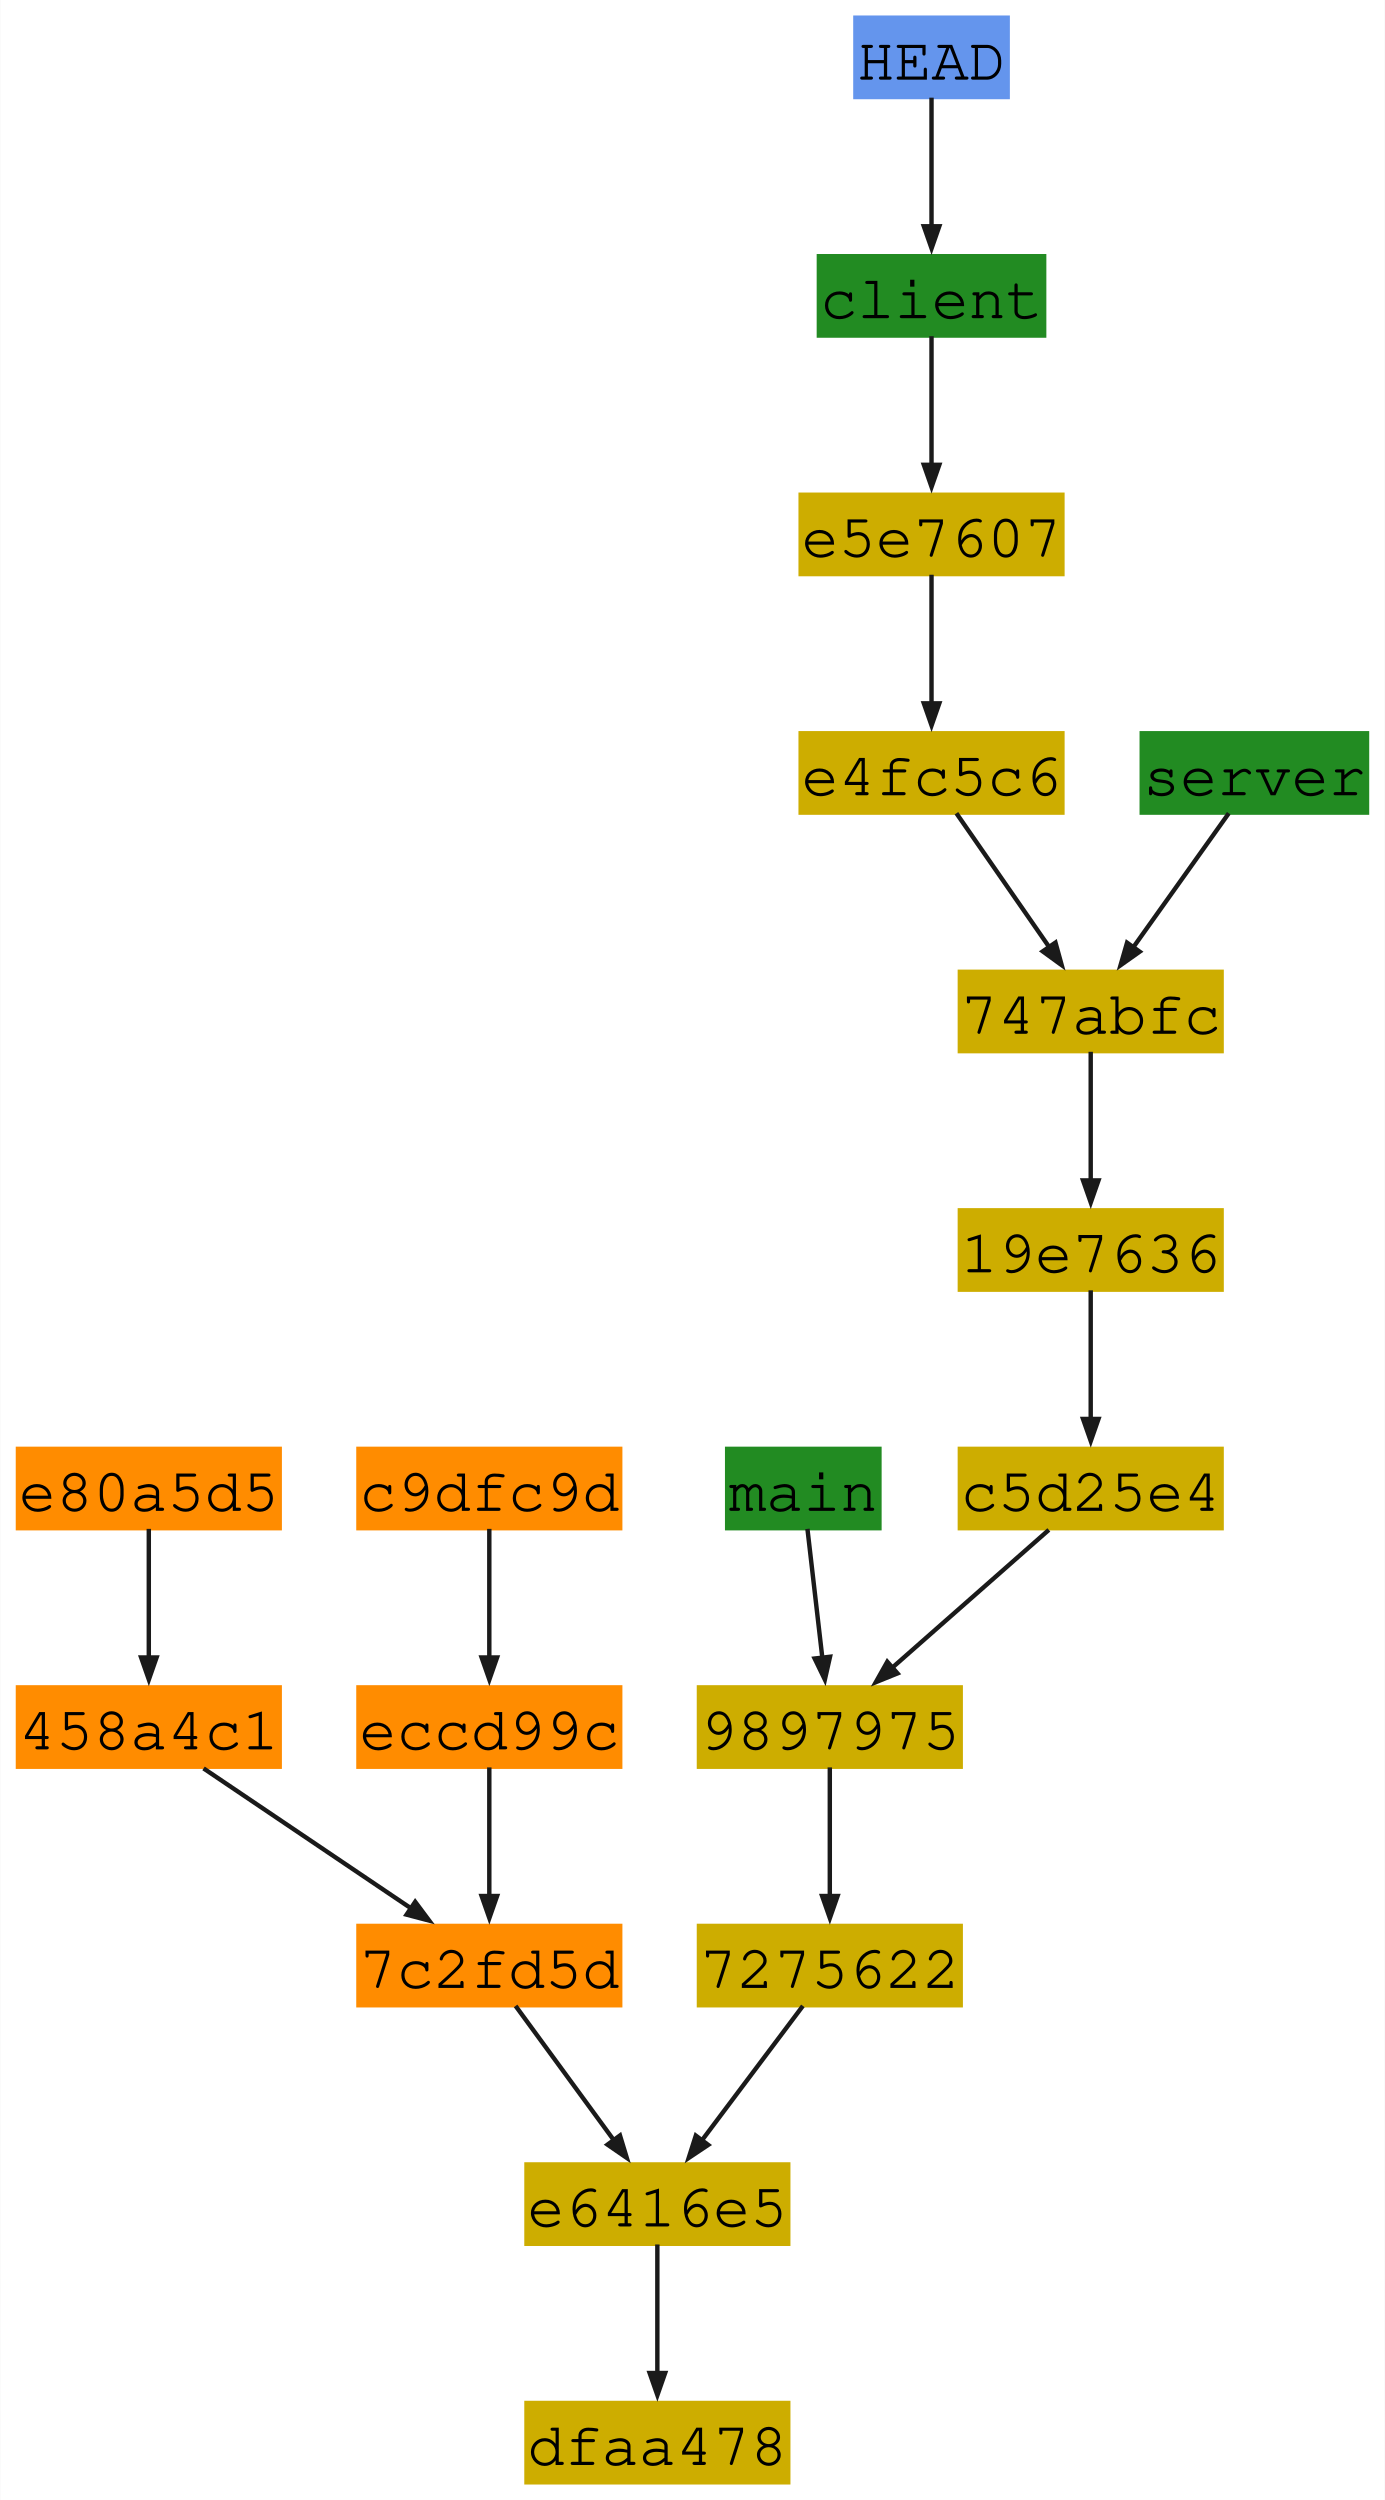
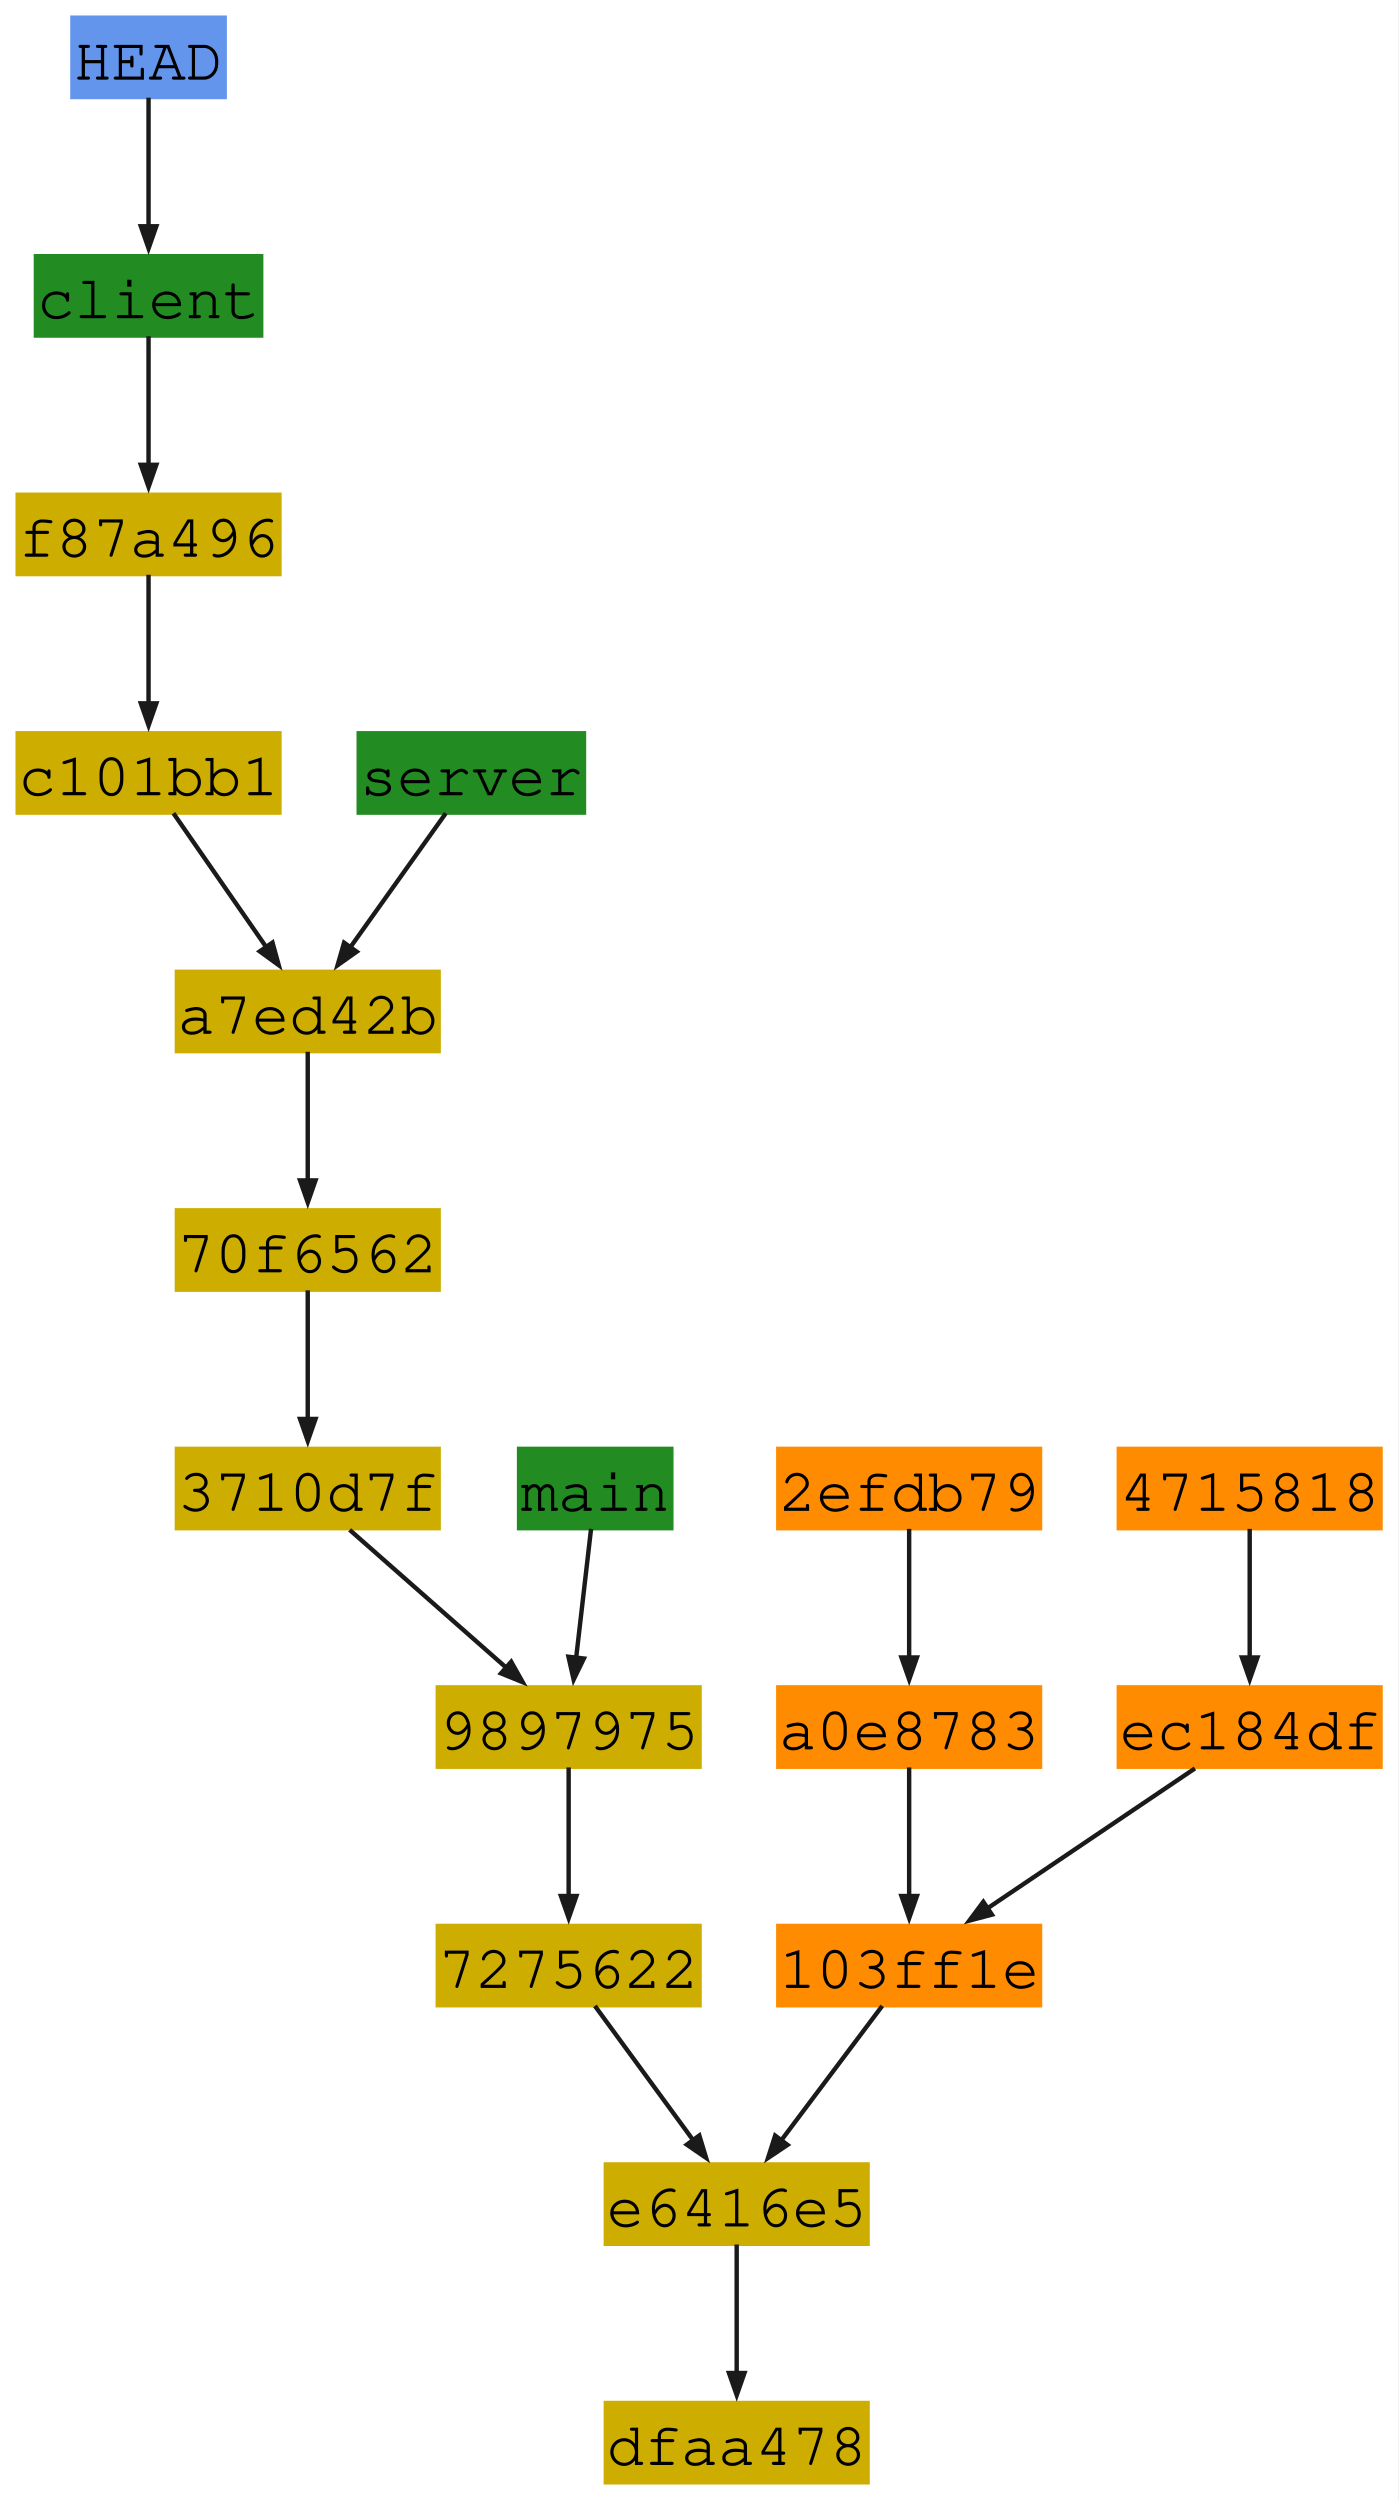
- <svg xmlns="http://www.w3.org/2000/svg" xmlns:xlink="http://www.w3.org/1999/xlink" width="313pt" height="565pt" viewBox="0.00 0.00 313.07 565.34">
+ <svg xmlns="http://www.w3.org/2000/svg" xmlns:xlink="http://www.w3.org/1999/xlink" width="316pt" height="565pt" viewBox="0.00 0.00 316.19 565.34">
  <g id="graph0" class="graph" transform="scale(1 1) rotate(0) translate(4 561.34)">
-     <polygon fill="white" stroke="none" points="-4,4 -4,-561.34 309.07,-561.34 309.07,4 -4,4" />
+     <polygon fill="white" stroke="none" points="-4,4 -4,-561.34 312.19,-561.34 312.19,4 -4,4" />
    <g id="node1" class="node">
      <g id="a_node1">
-         <a xlink:title="author: First Last &lt;first.last@mail.com&gt;&#10;Wed Jan 01 14:00:00 2025 +0100&#10;committer: Nom Prenom &lt;nom.prenom@mail.com&gt;&#10;Wed Jan 01 18:00:00 2025 +0100&#10;&#10;C4">
-           <polygon fill="#cdad00" stroke="#cdad00" points="272.19,-287.64 213,-287.64 213,-269.7 272.19,-269.7 272.19,-287.64" />
-           <text text-anchor="middle" x="242.59" y="-273.62" font-family="Courier,monospace" font-size="14.00">19e7636</text>
-         </a>
-       </g>
-     </g>
-     <g id="node8" class="node">
-       <g id="a_node8">
-         <a xlink:title="author: First Last &lt;first.last@mail.com&gt;&#10;Wed Jan 01 11:00:00 2025 +0100&#10;committer: Nom Prenom &lt;nom.prenom@mail.com&gt;&#10;Wed Jan 01 18:00:00 2025 +0100&#10;&#10;C3">
-           <polygon fill="#cdad00" stroke="#cdad00" points="272.19,-233.7 213,-233.7 213,-215.76 272.19,-215.76 272.19,-233.7" />
-           <text text-anchor="middle" x="242.59" y="-219.68" font-family="Courier,monospace" font-size="14.00">c5d25e4</text>
-         </a>
-       </g>
-     </g>
-     <g id="edge1" class="edge">
-       <path fill="none" stroke="#1a1a1a" d="M242.59,-269.55C242.59,-261.75 242.59,-249.77 242.59,-240.31" />
-       <polygon fill="#1a1a1a" stroke="#1a1a1a" points="244.35,-240.47 242.6,-235.47 240.85,-240.47 244.35,-240.47" />
-     </g>
-     <g id="node2" class="node">
-       <g id="a_node2">
-         <a xlink:title="author: First Last &lt;first.last@mail.com&gt;&#10;Wed Jan 01 12:00:00 2025 +0100&#10;committer: Nom Prenom &lt;nom.prenom@mail.com&gt;&#10;Wed Jan 01 12:00:00 2025 +0100&#10;&#10;C8">
-           <polygon fill="darkorange" stroke="darkorange" points="59.19,-179.76 0,-179.76 0,-161.82 59.19,-161.82 59.19,-179.76" />
-           <text text-anchor="middle" x="29.59" y="-165.74" font-family="Courier,monospace" font-size="14.00">458a4c1</text>
-         </a>
-       </g>
-     </g>
-     <g id="node5" class="node">
-       <g id="a_node5">
-         <a xlink:title="author: First Last &lt;first.last@mail.com&gt;&#10;Wed Jan 01 11:00:00 2025 +0100&#10;committer: Nom Prenom &lt;nom.prenom@mail.com&gt;&#10;Wed Jan 01 11:00:00 2025 +0100&#10;&#10;C3">
-           <polygon fill="darkorange" stroke="darkorange" points="136.19,-125.82 77,-125.82 77,-107.88 136.19,-107.88 136.19,-125.82" />
-           <text text-anchor="middle" x="106.59" y="-111.8" font-family="Courier,monospace" font-size="14.00">7c2fd5d</text>
-         </a>
-       </g>
-     </g>
-     <g id="edge2" class="edge">
-       <path fill="none" stroke="#1a1a1a" d="M41.97,-161.44C54.65,-152.89 74.5,-139.5 88.86,-129.81" />
-       <polygon fill="#1a1a1a" stroke="#1a1a1a" points="89.83,-131.27 93,-127.02 87.88,-128.37 89.83,-131.27" />
-     </g>
-     <g id="node3" class="node">
-       <g id="a_node3">
-         <a xlink:title="author: First Last &lt;first.last@mail.com&gt;&#10;Wed Jan 01 16:00:00 2025 +0100&#10;committer: Nom Prenom &lt;nom.prenom@mail.com&gt;&#10;Wed Jan 01 16:00:00 2025 +0100&#10;&#10;C5">
-           <polygon fill="#cdad00" stroke="#cdad00" points="213.19,-125.82 154,-125.82 154,-107.88 213.19,-107.88 213.19,-125.82" />
-           <text text-anchor="middle" x="183.59" y="-111.8" font-family="Courier,monospace" font-size="14.00">7275622</text>
+         <a xlink:title="author: Elena Coder &lt;elena.coder@mail.com&gt;&#10;Wed Jan 01 11:00:00 2025 +0100&#10;committer: Elena Coder &lt;elena.coder@mail.com&gt;&#10;Wed Jan 01 11:00:00 2025 +0100&#10;&#10;C3">
+           <polygon fill="darkorange" stroke="darkorange" points="231.19,-125.82 172,-125.82 172,-107.88 231.19,-107.88 231.19,-125.82" />
+           <text text-anchor="middle" x="201.59" y="-111.8" font-family="Courier,monospace" font-size="14.00">103ff1e</text>
        </a>
      </g>
    </g>
    <g id="node14" class="node">
      <g id="a_node14">
        <a xlink:title="author: First Last &lt;first.last@mail.com&gt;&#10;Wed Jan 01 10:00:00 2025 +0100&#10;committer: Nom Prenom &lt;nom.prenom@mail.com&gt;&#10;Wed Jan 01 10:00:00 2025 +0100&#10;&#10;C2">
-           <polygon fill="#cdad00" stroke="#cdad00" points="174.19,-71.88 115,-71.88 115,-53.94 174.19,-53.94 174.19,-71.88" />
-           <text text-anchor="middle" x="144.59" y="-57.86" font-family="Courier,monospace" font-size="14.00">e6416e5</text>
+           <polygon fill="#cdad00" stroke="#cdad00" points="192.19,-71.88 133,-71.88 133,-53.94 192.19,-53.94 192.19,-71.88" />
+           <text text-anchor="middle" x="162.59" y="-57.86" font-family="Courier,monospace" font-size="14.00">e6416e5</text>
+         </a>
+       </g>
+     </g>
+     <g id="edge1" class="edge">
+       <path fill="none" stroke="#1a1a1a" d="M195.5,-107.73C189.36,-99.55 179.77,-86.78 172.52,-77.13" />
+       <polygon fill="#1a1a1a" stroke="#1a1a1a" points="174.09,-76.3 169.68,-73.35 171.29,-78.4 174.09,-76.3" />
+     </g>
+     <g id="node2" class="node">
+       <g id="a_node2">
+         <a xlink:title="author: Marina Coder &lt;marina.coder@mail.com&gt;&#10;Wed Jan 01 13:00:00 2025 +0100&#10;committer: Marina Coder &lt;marina.coder@mail.com&gt;&#10;Wed Jan 01 13:00:00 2025 +0100&#10;&#10;C9">
+           <polygon fill="darkorange" stroke="darkorange" points="231.19,-233.7 172,-233.7 172,-215.76 231.19,-215.76 231.19,-233.7" />
+           <text text-anchor="middle" x="201.59" y="-219.68" font-family="Courier,monospace" font-size="14.00">2efdb79</text>
+         </a>
+       </g>
+     </g>
+     <g id="node9" class="node">
+       <g id="a_node9">
+         <a xlink:title="author: Marina Coder &lt;marina.coder@mail.com&gt;&#10;Wed Jan 01 12:00:00 2025 +0100&#10;committer: Marina Coder &lt;marina.coder@mail.com&gt;&#10;Wed Jan 01 12:00:00 2025 +0100&#10;&#10;C8">
+           <polygon fill="darkorange" stroke="darkorange" points="231.19,-179.76 172,-179.76 172,-161.82 231.19,-161.82 231.19,-179.76" />
+           <text text-anchor="middle" x="201.59" y="-165.74" font-family="Courier,monospace" font-size="14.00">a0e8783</text>
+         </a>
+       </g>
+     </g>
+     <g id="edge2" class="edge">
+       <path fill="none" stroke="#1a1a1a" d="M201.59,-215.61C201.59,-207.81 201.59,-195.83 201.59,-186.37" />
+       <polygon fill="#1a1a1a" stroke="#1a1a1a" points="203.35,-186.53 201.6,-181.53 199.85,-186.53 203.35,-186.53" />
+     </g>
+     <g id="node3" class="node">
+       <g id="a_node3">
+         <a xlink:title="author: Elena Coder &lt;elena.coder@mail.com&gt;&#10;Wed Jan 01 11:00:00 2025 +0100&#10;committer: Nom Prenom &lt;nom.prenom@mail.com&gt;&#10;Wed Jan 01 18:00:00 2025 +0100&#10;&#10;C3">
+           <polygon fill="#cdad00" stroke="#cdad00" points="95.19,-233.7 36,-233.7 36,-215.76 95.19,-215.76 95.19,-233.7" />
+           <text text-anchor="middle" x="65.59" y="-219.68" font-family="Courier,monospace" font-size="14.00">3710d7f</text>
+         </a>
+       </g>
+     </g>
+     <g id="node7" class="node">
+       <g id="a_node7">
+         <a xlink:title="author: First Last &lt;first.last@mail.com&gt;&#10;Wed Jan 01 17:00:00 2025 +0100&#10;committer: Nom Prenom &lt;nom.prenom@mail.com&gt;&#10;Wed Jan 01 17:00:00 2025 +0100&#10;&#10;C6">
+           <polygon fill="#cdad00" stroke="#cdad00" points="154.19,-179.76 95,-179.76 95,-161.82 154.19,-161.82 154.19,-179.76" />
+           <text text-anchor="middle" x="124.59" y="-165.74" font-family="Courier,monospace" font-size="14.00">9897975</text>
        </a>
      </g>
    </g>
    <g id="edge3" class="edge">
-       <path fill="none" stroke="#1a1a1a" d="M177.5,-107.73C171.36,-99.55 161.77,-86.78 154.52,-77.13" />
-       <polygon fill="#1a1a1a" stroke="#1a1a1a" points="156.09,-76.3 151.68,-73.35 153.29,-78.4 156.09,-76.3" />
+       <path fill="none" stroke="#1a1a1a" d="M75.07,-215.38C84.68,-206.93 99.64,-193.76 110.61,-184.1" />
+       <polygon fill="#1a1a1a" stroke="#1a1a1a" points="111.6,-185.56 114.2,-180.94 109.29,-182.93 111.6,-185.56" />
    </g>
    <g id="node4" class="node">
      <g id="a_node4">
-         <a xlink:title="author: First Last &lt;first.last@mail.com&gt;&#10;Wed Jan 01 15:00:00 2025 +0100&#10;committer: Nom Prenom &lt;nom.prenom@mail.com&gt;&#10;Wed Jan 01 18:00:00 2025 +0100&#10;&#10;C10">
-           <polygon fill="#cdad00" stroke="#cdad00" points="272.19,-341.58 213,-341.58 213,-323.64 272.19,-323.64 272.19,-341.58" />
-           <text text-anchor="middle" x="242.59" y="-327.56" font-family="Courier,monospace" font-size="14.00">747abfc</text>
+         <a xlink:title="author: Elena Coder &lt;elena.coder@mail.com&gt;&#10;Wed Jan 01 15:00:00 2025 +0100&#10;committer: Elena Coder &lt;elena.coder@mail.com&gt;&#10;Wed Jan 01 15:00:00 2025 +0100&#10;&#10;C10">
+           <polygon fill="darkorange" stroke="darkorange" points="308.19,-233.7 249,-233.7 249,-215.76 308.19,-215.76 308.19,-233.7" />
+           <text text-anchor="middle" x="278.6" y="-219.68" font-family="Courier,monospace" font-size="14.00">4715818</text>
+         </a>
+       </g>
+     </g>
+     <g id="node15" class="node">
+       <g id="a_node15">
+         <a xlink:title="author: Elena Coder &lt;elena.coder@mail.com&gt;&#10;Wed Jan 01 14:00:00 2025 +0100&#10;committer: Elena Coder &lt;elena.coder@mail.com&gt;&#10;Wed Jan 01 14:00:00 2025 +0100&#10;&#10;C4">
+           <polygon fill="darkorange" stroke="darkorange" points="308.19,-179.76 249,-179.76 249,-161.82 308.19,-161.82 308.19,-179.76" />
+           <text text-anchor="middle" x="278.6" y="-165.74" font-family="Courier,monospace" font-size="14.00">ec184df</text>
        </a>
      </g>
    </g>
    <g id="edge4" class="edge">
-       <path fill="none" stroke="#1a1a1a" d="M242.59,-323.49C242.59,-315.69 242.59,-303.71 242.59,-294.25" />
-       <polygon fill="#1a1a1a" stroke="#1a1a1a" points="244.35,-294.41 242.6,-289.41 240.85,-294.41 244.35,-294.41" />
+       <path fill="none" stroke="#1a1a1a" d="M278.6,-215.61C278.6,-207.81 278.6,-195.83 278.6,-186.37" />
+       <polygon fill="#1a1a1a" stroke="#1a1a1a" points="280.35,-186.53 278.6,-181.53 276.85,-186.53 280.35,-186.53" />
+     </g>
+     <g id="node5" class="node">
+       <g id="a_node5">
+         <a xlink:title="author: Elena Coder &lt;elena.coder@mail.com&gt;&#10;Wed Jan 01 14:00:00 2025 +0100&#10;committer: Nom Prenom &lt;nom.prenom@mail.com&gt;&#10;Wed Jan 01 18:00:00 2025 +0100&#10;&#10;C4">
+           <polygon fill="#cdad00" stroke="#cdad00" points="95.19,-287.64 36,-287.64 36,-269.7 95.19,-269.7 95.19,-287.64" />
+           <text text-anchor="middle" x="65.59" y="-273.62" font-family="Courier,monospace" font-size="14.00">70f6562</text>
+         </a>
+       </g>
    </g>
    <g id="edge5" class="edge">
-       <path fill="none" stroke="#1a1a1a" d="M112.53,-107.73C118.52,-99.55 127.86,-86.78 134.92,-77.13" />
-       <polygon fill="#1a1a1a" stroke="#1a1a1a" points="136.14,-78.43 137.68,-73.36 133.32,-76.36 136.14,-78.43" />
+       <path fill="none" stroke="#1a1a1a" d="M65.59,-269.55C65.59,-261.75 65.59,-249.77 65.59,-240.31" />
+       <polygon fill="#1a1a1a" stroke="#1a1a1a" points="67.35,-240.47 65.6,-235.47 63.85,-240.47 67.35,-240.47" />
    </g>
    <g id="node6" class="node">
      <g id="a_node6">
-         <a xlink:title="author: First Last &lt;first.last@mail.com&gt;&#10;Wed Jan 01 17:00:00 2025 +0100&#10;committer: Nom Prenom &lt;nom.prenom@mail.com&gt;&#10;Wed Jan 01 17:00:00 2025 +0100&#10;&#10;C6">
-           <polygon fill="#cdad00" stroke="#cdad00" points="213.19,-179.76 154,-179.76 154,-161.82 213.19,-161.82 213.19,-179.76" />
-           <text text-anchor="middle" x="183.59" y="-165.74" font-family="Courier,monospace" font-size="14.00">9897975</text>
+         <a xlink:title="author: First Last &lt;first.last@mail.com&gt;&#10;Wed Jan 01 16:00:00 2025 +0100&#10;committer: Nom Prenom &lt;nom.prenom@mail.com&gt;&#10;Wed Jan 01 16:00:00 2025 +0100&#10;&#10;C5">
+           <polygon fill="#cdad00" stroke="#cdad00" points="154.19,-125.82 95,-125.82 95,-107.88 154.19,-107.88 154.19,-125.82" />
+           <text text-anchor="middle" x="124.59" y="-111.8" font-family="Courier,monospace" font-size="14.00">7275622</text>
        </a>
      </g>
    </g>
    <g id="edge6" class="edge">
-       <path fill="none" stroke="#1a1a1a" d="M183.59,-161.67C183.59,-153.87 183.59,-141.89 183.59,-132.43" />
-       <polygon fill="#1a1a1a" stroke="#1a1a1a" points="185.35,-132.59 183.6,-127.59 181.85,-132.59 185.35,-132.59" />
-     </g>
-     <g id="node7" class="node">
-       <g id="a_node7">
+       <path fill="none" stroke="#1a1a1a" d="M130.53,-107.73C136.52,-99.55 145.86,-86.78 152.92,-77.13" />
+       <polygon fill="#1a1a1a" stroke="#1a1a1a" points="154.14,-78.43 155.68,-73.36 151.32,-76.36 154.14,-78.43" />
+     </g>
+     <g id="edge7" class="edge">
+       <path fill="none" stroke="#1a1a1a" d="M124.59,-161.67C124.59,-153.87 124.59,-141.89 124.59,-132.43" />
+       <polygon fill="#1a1a1a" stroke="#1a1a1a" points="126.35,-132.59 124.6,-127.59 122.85,-132.59 126.35,-132.59" />
+     </g>
+     <g id="node8" class="node">
+       <g id="a_node8">
        <a xlink:title="client">
-           <polygon fill="cornflowerblue" stroke="cornflowerblue" points="223.81,-557.34 189.38,-557.34 189.38,-539.4 223.81,-539.4 223.81,-557.34" />
-           <text text-anchor="middle" x="206.59" y="-543.32" font-family="Courier,monospace" font-size="14.00">HEAD</text>
-         </a>
-       </g>
+           <polygon fill="cornflowerblue" stroke="cornflowerblue" points="46.81,-557.34 12.38,-557.34 12.38,-539.4 46.81,-539.4 46.81,-557.34" />
+           <text text-anchor="middle" x="29.59" y="-543.32" font-family="Courier,monospace" font-size="14.00">HEAD</text>
+         </a>
+       </g>
+     </g>
+     <g id="node12" class="node">
+       <g id="a_node12">
+         <a xlink:title="-&gt; None">
+           <polygon fill="forestgreen" stroke="forestgreen" points="55.06,-503.4 4.12,-503.4 4.12,-485.46 55.06,-485.46 55.06,-503.4" />
+           <text text-anchor="middle" x="29.59" y="-489.38" font-family="Courier,monospace" font-size="14.00">client</text>
+         </a>
+       </g>
+     </g>
+     <g id="edge8" class="edge">
+       <path fill="none" stroke="#1a1a1a" d="M29.59,-539.25C29.59,-531.45 29.59,-519.47 29.59,-510.01" />
+       <polygon fill="#1a1a1a" stroke="#1a1a1a" points="31.35,-510.17 29.6,-505.17 27.85,-510.17 31.35,-510.17" />
+     </g>
+     <g id="edge9" class="edge">
+       <path fill="none" stroke="#1a1a1a" d="M201.59,-161.67C201.59,-153.87 201.59,-141.89 201.59,-132.43" />
+       <polygon fill="#1a1a1a" stroke="#1a1a1a" points="203.35,-132.59 201.6,-127.59 199.85,-132.59 203.35,-132.59" />
    </g>
    <g id="node10" class="node">
      <g id="a_node10">
-         <a xlink:title="-&gt; None">
-           <polygon fill="forestgreen" stroke="forestgreen" points="232.06,-503.4 181.12,-503.4 181.12,-485.46 232.06,-485.46 232.06,-503.4" />
-           <text text-anchor="middle" x="206.59" y="-489.38" font-family="Courier,monospace" font-size="14.00">client</text>
-         </a>
-       </g>
-     </g>
-     <g id="edge7" class="edge">
-       <path fill="none" stroke="#1a1a1a" d="M206.59,-539.25C206.59,-531.45 206.59,-519.47 206.59,-510.01" />
-       <polygon fill="#1a1a1a" stroke="#1a1a1a" points="208.35,-510.17 206.6,-505.17 204.85,-510.17 208.35,-510.17" />
-     </g>
-     <g id="edge8" class="edge">
-       <path fill="none" stroke="#1a1a1a" d="M233.12,-215.38C223.51,-206.93 208.55,-193.76 197.58,-184.1" />
-       <polygon fill="#1a1a1a" stroke="#1a1a1a" points="198.9,-182.93 193.99,-180.94 196.59,-185.56 198.9,-182.93" />
-     </g>
-     <g id="node9" class="node">
-       <g id="a_node9">
-         <a xlink:title="author: First Last &lt;first.last@mail.com&gt;&#10;Wed Jan 01 15:00:00 2025 +0100&#10;committer: Nom Prenom &lt;nom.prenom@mail.com&gt;&#10;Wed Jan 01 15:00:00 2025 +0100&#10;&#10;C10">
-           <polygon fill="darkorange" stroke="darkorange" points="136.19,-233.7 77,-233.7 77,-215.76 136.19,-215.76 136.19,-233.7" />
-           <text text-anchor="middle" x="106.59" y="-219.68" font-family="Courier,monospace" font-size="14.00">c9dfc9d</text>
-         </a>
-       </g>
+         <a xlink:title="author: Elena Coder &lt;elena.coder@mail.com&gt;&#10;Wed Jan 01 15:00:00 2025 +0100&#10;committer: Nom Prenom &lt;nom.prenom@mail.com&gt;&#10;Wed Jan 01 18:00:00 2025 +0100&#10;&#10;C10">
+           <polygon fill="#cdad00" stroke="#cdad00" points="95.19,-341.58 36,-341.58 36,-323.64 95.19,-323.64 95.19,-341.58" />
+           <text text-anchor="middle" x="65.59" y="-327.56" font-family="Courier,monospace" font-size="14.00">a7ed42b</text>
+         </a>
+       </g>
+     </g>
+     <g id="edge10" class="edge">
+       <path fill="none" stroke="#1a1a1a" d="M65.59,-323.49C65.59,-315.69 65.59,-303.71 65.59,-294.25" />
+       <polygon fill="#1a1a1a" stroke="#1a1a1a" points="67.35,-294.41 65.6,-289.41 63.85,-294.41 67.35,-294.41" />
+     </g>
+     <g id="node11" class="node">
+       <g id="a_node11">
+         <a xlink:title="author: Marina Coder &lt;marina.coder@mail.com&gt;&#10;Wed Jan 01 12:00:00 2025 +0100&#10;committer: Nom Prenom &lt;nom.prenom@mail.com&gt;&#10;Wed Jan 01 19:00:00 2025 +0100&#10;&#10;C8">
+           <polygon fill="#cdad00" stroke="#cdad00" points="59.19,-395.52 0,-395.52 0,-377.58 59.19,-377.58 59.19,-395.52" />
+           <text text-anchor="middle" x="29.59" y="-381.5" font-family="Courier,monospace" font-size="14.00">c101bb1</text>
+         </a>
+       </g>
+     </g>
+     <g id="edge11" class="edge">
+       <path fill="none" stroke="#1a1a1a" d="M35.22,-377.43C40.84,-369.33 49.58,-356.71 56.25,-347.1" />
+       <polygon fill="#1a1a1a" stroke="#1a1a1a" points="57.62,-348.19 59.03,-343.08 54.74,-346.2 57.62,-348.19" />
    </g>
    <g id="node16" class="node">
      <g id="a_node16">
-         <a xlink:title="author: First Last &lt;first.last@mail.com&gt;&#10;Wed Jan 01 14:00:00 2025 +0100&#10;committer: Nom Prenom &lt;nom.prenom@mail.com&gt;&#10;Wed Jan 01 14:00:00 2025 +0100&#10;&#10;C4">
-           <polygon fill="darkorange" stroke="darkorange" points="136.19,-179.76 77,-179.76 77,-161.82 136.19,-161.82 136.19,-179.76" />
-           <text text-anchor="middle" x="106.59" y="-165.74" font-family="Courier,monospace" font-size="14.00">eccd99c</text>
-         </a>
-       </g>
-     </g>
-     <g id="edge9" class="edge">
-       <path fill="none" stroke="#1a1a1a" d="M106.59,-215.61C106.59,-207.81 106.59,-195.83 106.59,-186.37" />
-       <polygon fill="#1a1a1a" stroke="#1a1a1a" points="108.35,-186.53 106.6,-181.53 104.85,-186.53 108.35,-186.53" />
+         <a xlink:title="author: Marina Coder &lt;marina.coder@mail.com&gt;&#10;Wed Jan 01 13:00:00 2025 +0100&#10;committer: Nom Prenom &lt;nom.prenom@mail.com&gt;&#10;Wed Jan 01 19:00:00 2025 +0100&#10;&#10;C9">
+           <polygon fill="#cdad00" stroke="#cdad00" points="59.19,-449.46 0,-449.46 0,-431.52 59.19,-431.52 59.19,-449.46" />
+           <text text-anchor="middle" x="29.59" y="-435.44" font-family="Courier,monospace" font-size="14.00">f87a496</text>
+         </a>
+       </g>
+     </g>
+     <g id="edge15" class="edge">
+       <path fill="none" stroke="#1a1a1a" d="M29.59,-485.31C29.59,-477.51 29.59,-465.53 29.59,-456.07" />
+       <polygon fill="#1a1a1a" stroke="#1a1a1a" points="31.35,-456.23 29.6,-451.23 27.85,-456.23 31.35,-456.23" />
    </g>
    <g id="node13" class="node">
      <g id="a_node13">
-         <a xlink:title="author: First Last &lt;first.last@mail.com&gt;&#10;Wed Jan 01 13:00:00 2025 +0100&#10;committer: Nom Prenom &lt;nom.prenom@mail.com&gt;&#10;Wed Jan 01 19:00:00 2025 +0100&#10;&#10;C9">
-           <polygon fill="#cdad00" stroke="#cdad00" points="236.19,-449.46 177,-449.46 177,-431.52 236.19,-431.52 236.19,-449.46" />
-           <text text-anchor="middle" x="206.59" y="-435.44" font-family="Courier,monospace" font-size="14.00">e5e7607</text>
-         </a>
-       </g>
-     </g>
-     <g id="edge15" class="edge">
-       <path fill="none" stroke="#1a1a1a" d="M206.59,-485.31C206.59,-477.51 206.59,-465.53 206.59,-456.07" />
-       <polygon fill="#1a1a1a" stroke="#1a1a1a" points="208.35,-456.23 206.6,-451.23 204.85,-456.23 208.35,-456.23" />
-     </g>
-     <g id="node11" class="node">
-       <g id="a_node11">
        <a xlink:title="author: First Last &lt;first.last@mail.com&gt;&#10;Wed Jan 01 09:00:00 2025 +0100&#10;committer: Nom Prenom &lt;nom.prenom@mail.com&gt;&#10;Wed Jan 01 09:00:00 2025 +0100&#10;&#10;C1">
-           <polygon fill="#cdad00" stroke="#cdad00" points="174.19,-17.94 115,-17.94 115,0 174.19,0 174.19,-17.94" />
-           <text text-anchor="middle" x="144.59" y="-3.92" font-family="Courier,monospace" font-size="14.00">dfaa478</text>
-         </a>
-       </g>
-     </g>
-     <g id="node12" class="node">
-       <g id="a_node12">
-         <a xlink:title="author: First Last &lt;first.last@mail.com&gt;&#10;Wed Jan 01 12:00:00 2025 +0100&#10;committer: Nom Prenom &lt;nom.prenom@mail.com&gt;&#10;Wed Jan 01 19:00:00 2025 +0100&#10;&#10;C8">
-           <polygon fill="#cdad00" stroke="#cdad00" points="236.19,-395.52 177,-395.52 177,-377.58 236.19,-377.58 236.19,-395.52" />
-           <text text-anchor="middle" x="206.59" y="-381.5" font-family="Courier,monospace" font-size="14.00">e4fc5c6</text>
-         </a>
-       </g>
-     </g>
-     <g id="edge10" class="edge">
-       <path fill="none" stroke="#1a1a1a" d="M212.22,-377.43C217.84,-369.33 226.58,-356.71 233.25,-347.1" />
-       <polygon fill="#1a1a1a" stroke="#1a1a1a" points="234.62,-348.19 236.03,-343.08 231.74,-346.2 234.62,-348.19" />
-     </g>
-     <g id="edge11" class="edge">
-       <path fill="none" stroke="#1a1a1a" d="M206.59,-431.37C206.59,-423.57 206.59,-411.59 206.59,-402.13" />
-       <polygon fill="#1a1a1a" stroke="#1a1a1a" points="208.35,-402.29 206.6,-397.29 204.85,-402.29 208.35,-402.29" />
+           <polygon fill="#cdad00" stroke="#cdad00" points="192.19,-17.94 133,-17.94 133,0 192.19,0 192.19,-17.94" />
+           <text text-anchor="middle" x="162.59" y="-3.92" font-family="Courier,monospace" font-size="14.00">dfaa478</text>
+         </a>
+       </g>
    </g>
    <g id="edge12" class="edge">
-       <path fill="none" stroke="#1a1a1a" d="M144.59,-53.79C144.59,-45.99 144.59,-34.01 144.59,-24.55" />
-       <polygon fill="#1a1a1a" stroke="#1a1a1a" points="146.35,-24.71 144.6,-19.71 142.85,-24.71 146.35,-24.71" />
-     </g>
-     <g id="node15" class="node">
-       <g id="a_node15">
-         <a xlink:title="author: First Last &lt;first.last@mail.com&gt;&#10;Wed Jan 01 13:00:00 2025 +0100&#10;committer: Nom Prenom &lt;nom.prenom@mail.com&gt;&#10;Wed Jan 01 13:00:00 2025 +0100&#10;&#10;C9">
-           <polygon fill="darkorange" stroke="darkorange" points="59.19,-233.7 0,-233.7 0,-215.76 59.19,-215.76 59.19,-233.7" />
-           <text text-anchor="middle" x="29.59" y="-219.68" font-family="Courier,monospace" font-size="14.00">e80a5d5</text>
-         </a>
-       </g>
+       <path fill="none" stroke="#1a1a1a" d="M162.59,-53.79C162.59,-45.99 162.59,-34.01 162.59,-24.55" />
+       <polygon fill="#1a1a1a" stroke="#1a1a1a" points="164.35,-24.71 162.6,-19.71 160.85,-24.71 164.35,-24.71" />
    </g>
    <g id="edge13" class="edge">
-       <path fill="none" stroke="#1a1a1a" d="M29.59,-215.61C29.59,-207.81 29.59,-195.83 29.59,-186.37" />
-       <polygon fill="#1a1a1a" stroke="#1a1a1a" points="31.35,-186.53 29.6,-181.53 27.85,-186.53 31.35,-186.53" />
+       <path fill="none" stroke="#1a1a1a" d="M266.22,-161.44C253.54,-152.89 233.69,-139.5 219.33,-129.81" />
+       <polygon fill="#1a1a1a" stroke="#1a1a1a" points="220.31,-128.37 215.19,-127.02 218.36,-131.27 220.31,-128.37" />
    </g>
    <g id="edge14" class="edge">
-       <path fill="none" stroke="#1a1a1a" d="M106.59,-161.67C106.59,-153.87 106.59,-141.89 106.59,-132.43" />
-       <polygon fill="#1a1a1a" stroke="#1a1a1a" points="108.35,-132.59 106.6,-127.59 104.85,-132.59 108.35,-132.59" />
+       <path fill="none" stroke="#1a1a1a" d="M29.59,-431.37C29.59,-423.57 29.59,-411.59 29.59,-402.13" />
+       <polygon fill="#1a1a1a" stroke="#1a1a1a" points="31.35,-402.29 29.6,-397.29 27.85,-402.29 31.35,-402.29" />
    </g>
    <g id="node17" class="node">
      <g id="a_node17">
        <a xlink:title="-&gt; None">
-           <polygon fill="forestgreen" stroke="forestgreen" points="194.81,-233.7 160.38,-233.7 160.38,-215.76 194.81,-215.76 194.81,-233.7" />
-           <text text-anchor="middle" x="177.59" y="-219.68" font-family="Courier,monospace" font-size="14.00">main</text>
+           <polygon fill="forestgreen" stroke="forestgreen" points="147.81,-233.7 113.38,-233.7 113.38,-215.76 147.81,-215.76 147.81,-233.7" />
+           <text text-anchor="middle" x="130.59" y="-219.68" font-family="Courier,monospace" font-size="14.00">main</text>
        </a>
      </g>
    </g>
    <g id="edge16" class="edge">
-       <path fill="none" stroke="#1a1a1a" d="M178.53,-215.61C179.43,-207.81 180.82,-195.83 181.91,-186.37" />
-       <polygon fill="#1a1a1a" stroke="#1a1a1a" points="183.64,-186.69 182.47,-181.52 180.16,-186.29 183.64,-186.69" />
+       <path fill="none" stroke="#1a1a1a" d="M129.66,-215.61C128.76,-207.81 127.37,-195.83 126.28,-186.37" />
+       <polygon fill="#1a1a1a" stroke="#1a1a1a" points="128.03,-186.29 125.72,-181.52 124.55,-186.69 128.03,-186.29" />
    </g>
    <g id="node18" class="node">
      <g id="a_node18">
        <a xlink:title="-&gt; None">
-           <polygon fill="forestgreen" stroke="forestgreen" points="305.07,-395.52 254.13,-395.52 254.13,-377.58 305.07,-377.58 305.07,-395.52" />
-           <text text-anchor="middle" x="279.6" y="-381.5" font-family="Courier,monospace" font-size="14.00">server</text>
+           <polygon fill="forestgreen" stroke="forestgreen" points="128.06,-395.52 77.12,-395.52 77.12,-377.58 128.06,-377.58 128.06,-395.52" />
+           <text text-anchor="middle" x="102.59" y="-381.5" font-family="Courier,monospace" font-size="14.00">server</text>
        </a>
      </g>
    </g>
    <g id="edge17" class="edge">
-       <path fill="none" stroke="#1a1a1a" d="M273.81,-377.43C268.04,-369.33 259.05,-356.71 252.2,-347.1" />
-       <polygon fill="#1a1a1a" stroke="#1a1a1a" points="253.66,-346.13 249.34,-343.07 250.81,-348.16 253.66,-346.13" />
+       <path fill="none" stroke="#1a1a1a" d="M96.81,-377.43C91.04,-369.33 82.05,-356.71 75.2,-347.1" />
+       <polygon fill="#1a1a1a" stroke="#1a1a1a" points="76.66,-346.13 72.34,-343.07 73.81,-348.16 76.66,-346.13" />
    </g>
  </g>
</svg>
